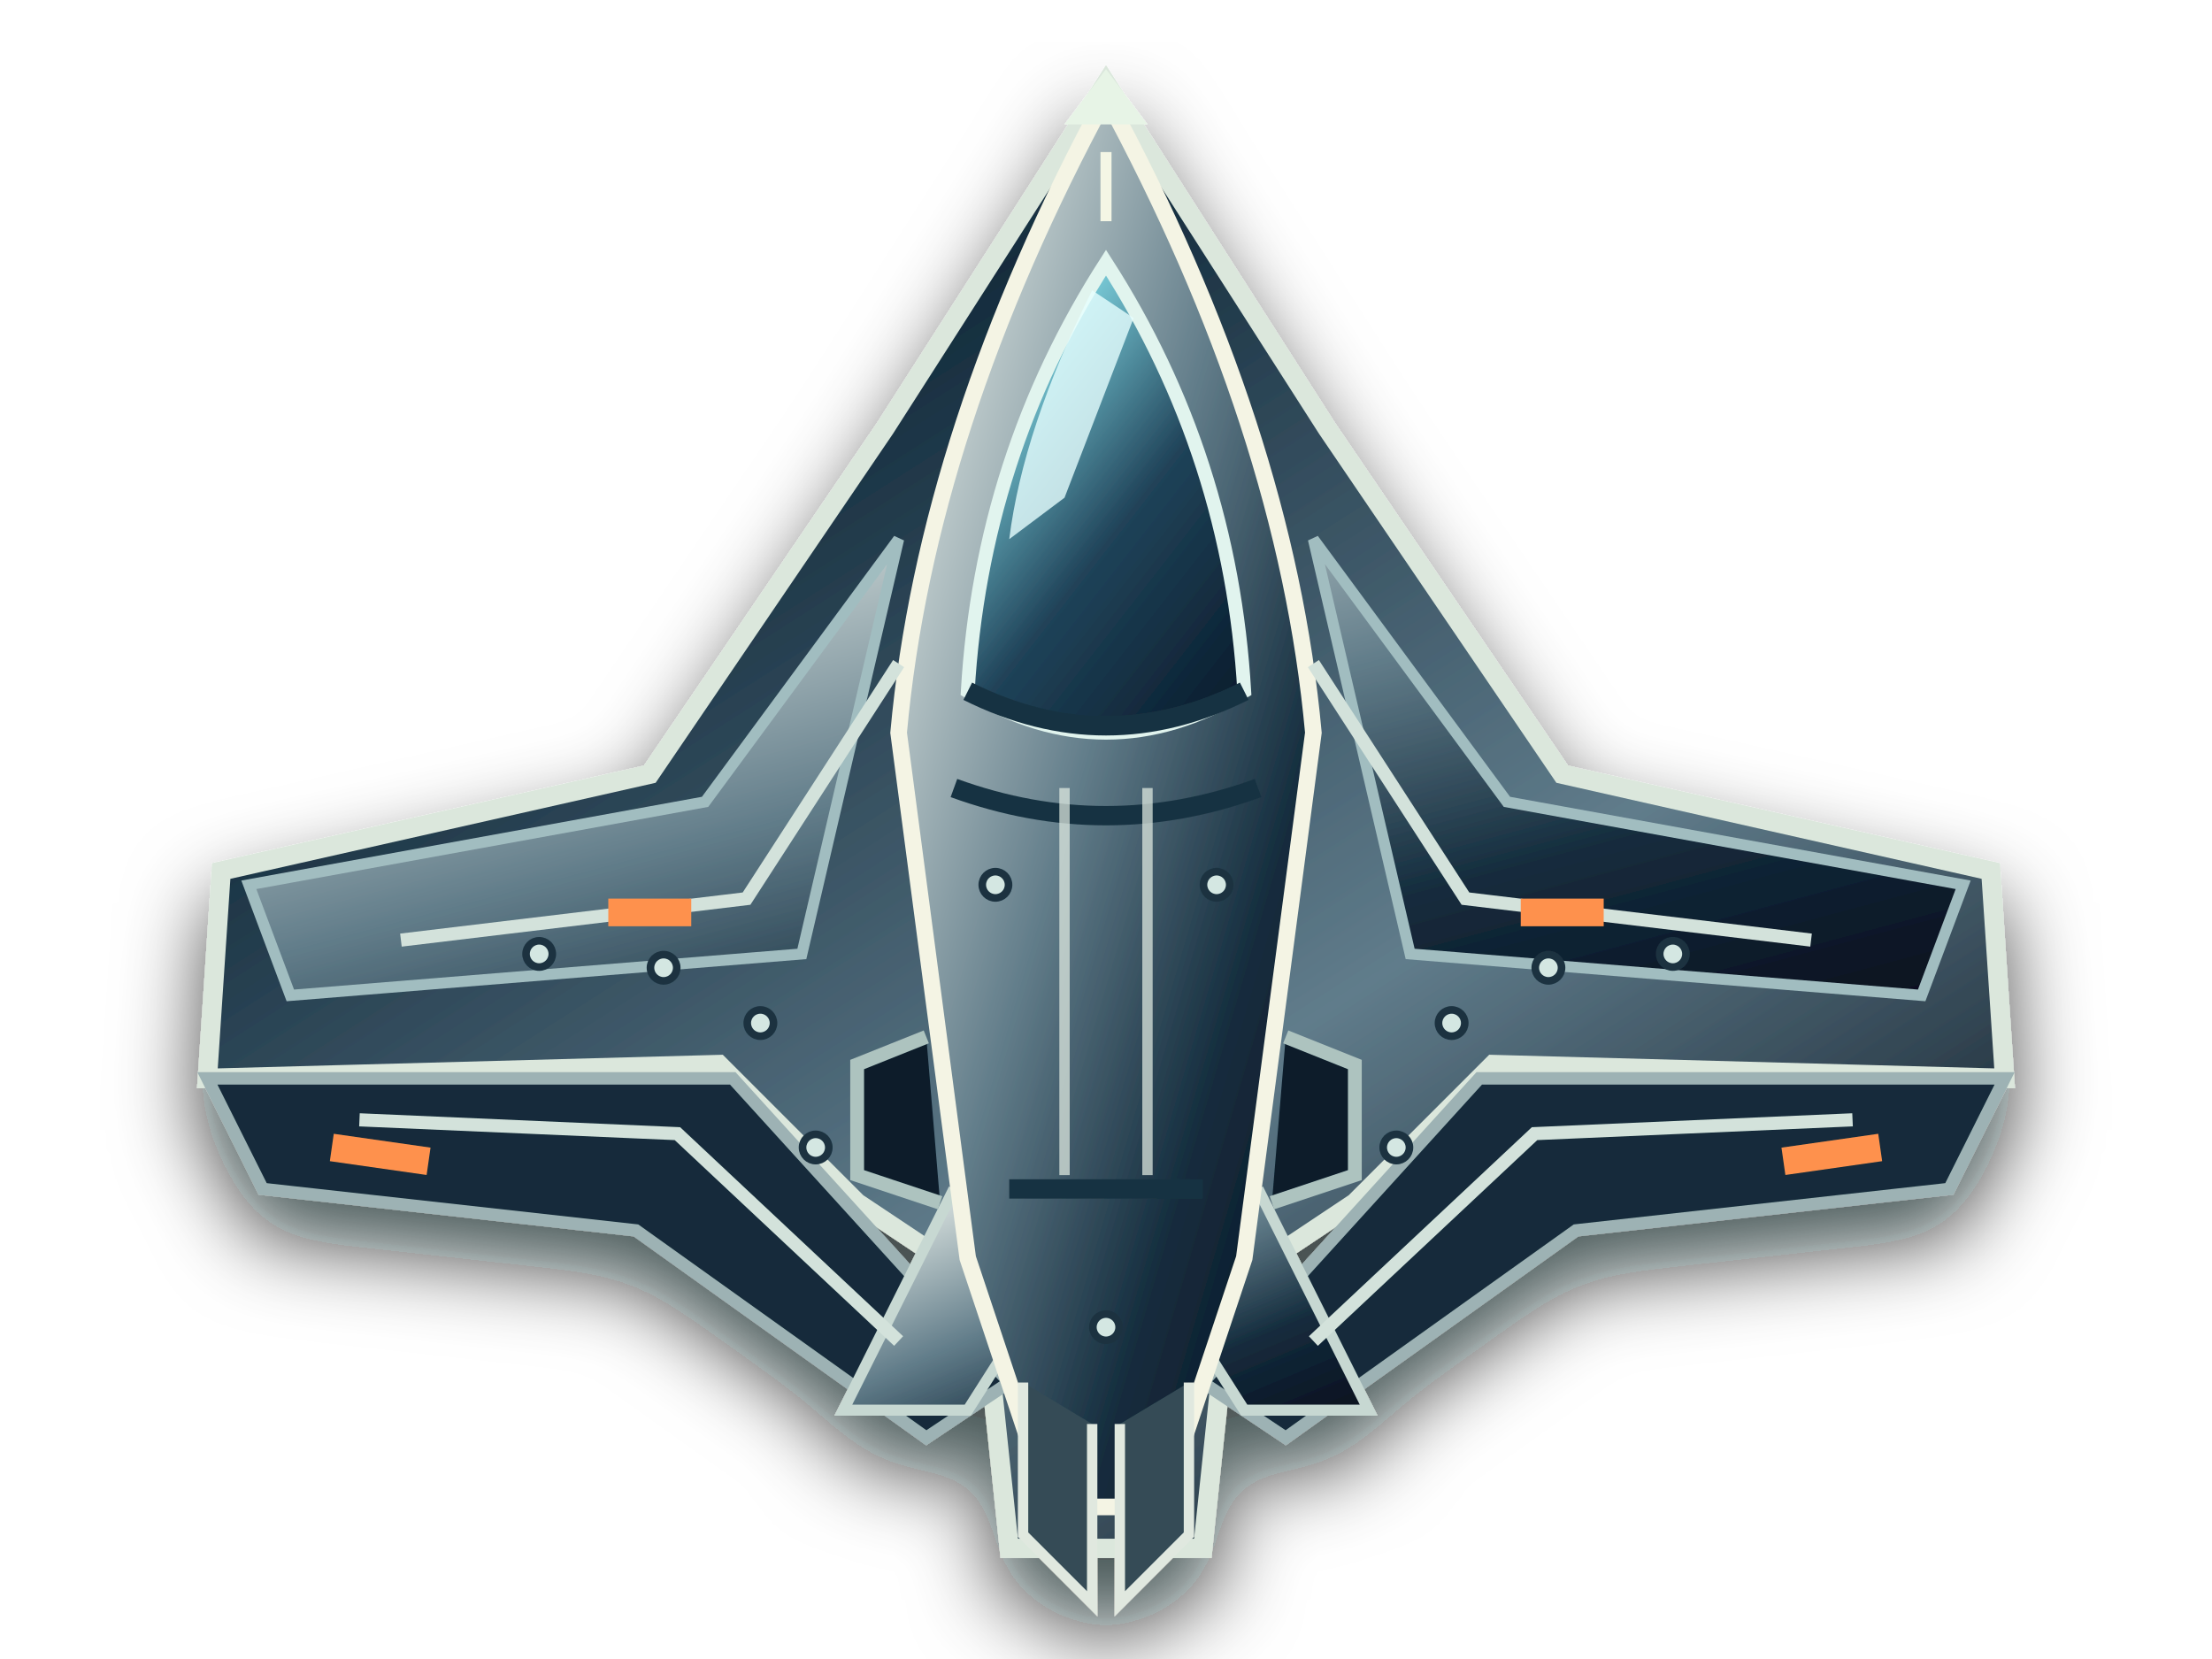
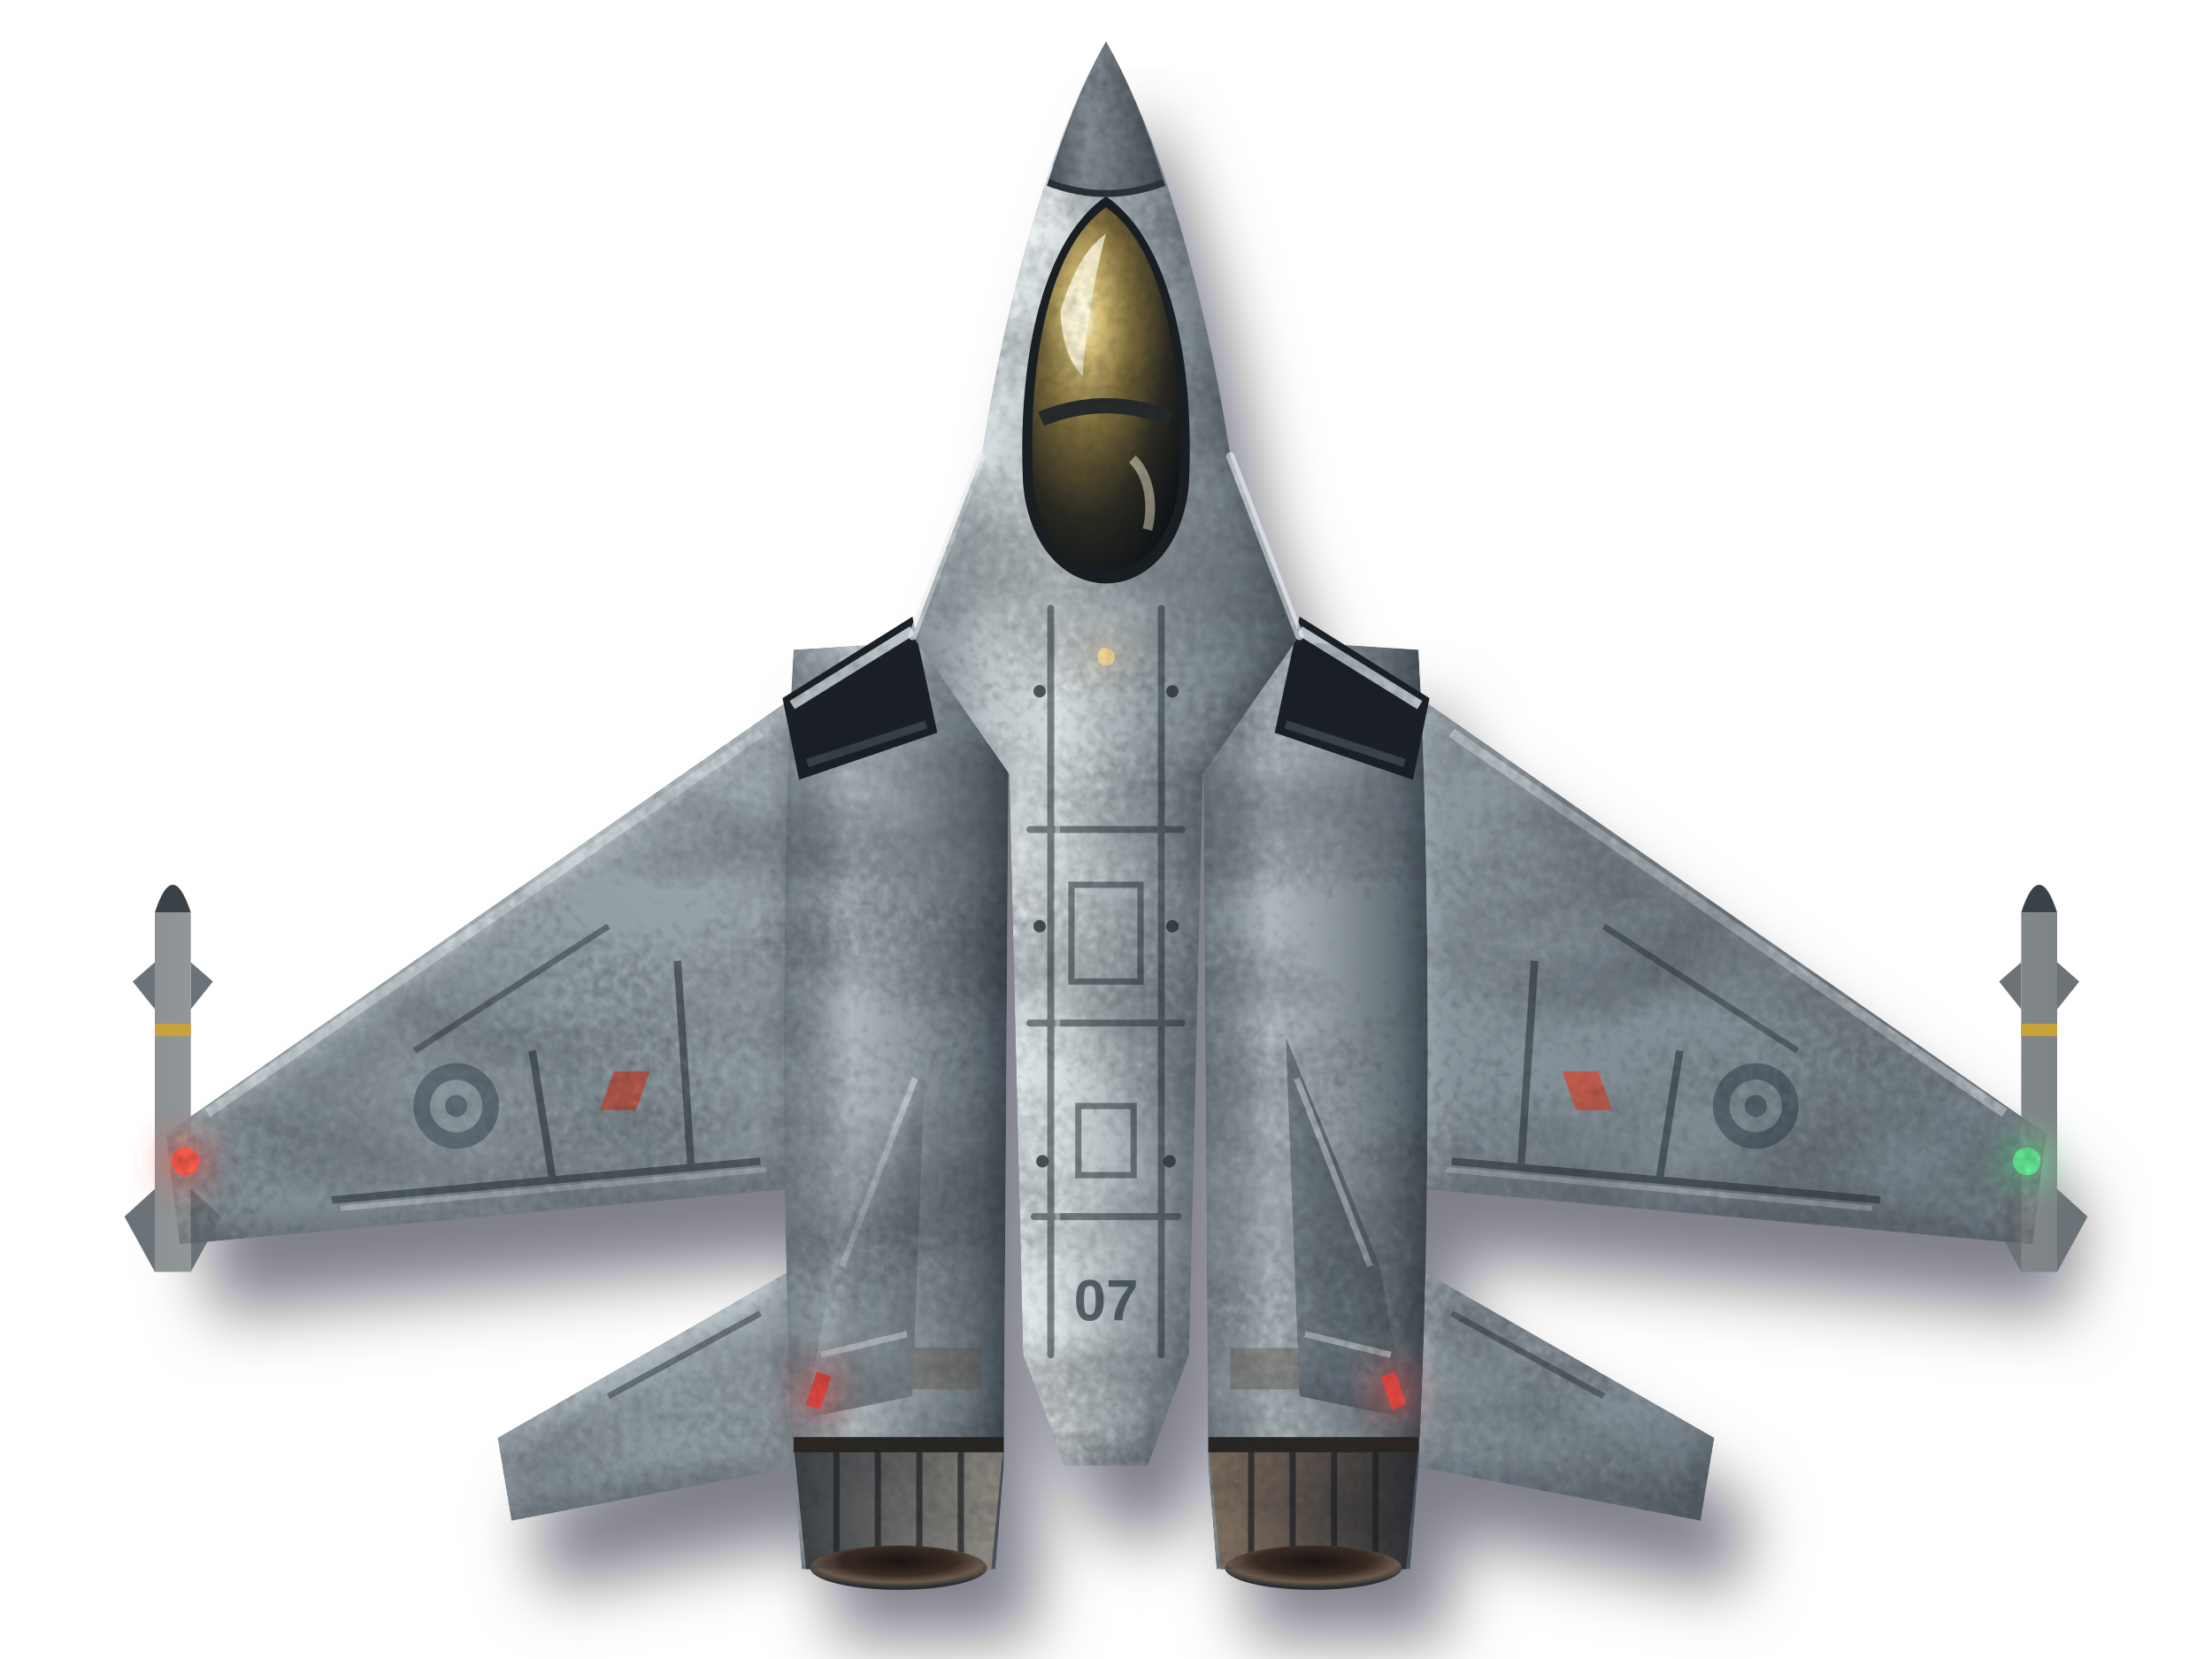
- <svg xmlns="http://www.w3.org/2000/svg" width="160" height="120" viewBox="0 0 160 120">
+ <svg xmlns="http://www.w3.org/2000/svg" xmlns:xlink="http://www.w3.org/1999/xlink" width="160" height="120" viewBox="0 0 160 120">
  <defs>
-     <linearGradient id="hull" x1="0" y1="0" x2="1" y2="1">
-       <stop stop-color="#f6fbf6" />
-       <stop offset=".19" stop-color="#bcc9ca" />
-       <stop offset=".46" stop-color="#627d8a" />
-       <stop offset=".73" stop-color="#142c3d" />
-       <stop offset="1" stop-color="#090f1e" />
+     <filter id="bevel" x="-5%" y="-5%" width="110%" height="110%" color-interpolation-filters="sRGB">
+       <feGaussianBlur in="SourceAlpha" stdDeviation="1.1" result="height" />
+       <feDiffuseLighting in="height" surfaceScale="2.6" diffuseConstant="1.18" lighting-color="#fff" result="diffuse">
+         <feDistantLight azimuth="225" elevation="52" />
+       </feDiffuseLighting>
+       <feSpecularLighting in="height" surfaceScale="2.6" specularConstant=".75" specularExponent="18" lighting-color="#fff4df" result="specular">
+         <feDistantLight azimuth="225" elevation="44" />
+       </feSpecularLighting>
+       <feComposite in="SourceGraphic" in2="diffuse" operator="arithmetic" k1="1" result="lit" />
+       <feComposite in="specular" in2="SourceAlpha" operator="in" result="gloss" />
+       <feComposite in="gloss" in2="lit" operator="arithmetic" k2=".38" k3="1" result="shaded" />
+       <feComposite in="shaded" in2="SourceAlpha" operator="in" />
+     </filter>
+     <filter id="grime" x="0" y="0" width="100%" height="100%" color-interpolation-filters="sRGB">
+       <feTurbulence type="fractalNoise" baseFrequency=".055 .11" numOctaves="3" seed="7" result="mottle" />
+       <feTurbulence type="fractalNoise" baseFrequency="1.4" numOctaves="2" seed="3" result="grain" />
+       <feComposite in="mottle" in2="grain" operator="arithmetic" k2=".7" k3=".3" />
+       <feColorMatrix type="matrix" values="0 0 0 0 .08  0 0 0 0 .1  0 0 0 0 .12  -1.6 0 0 0 1.02" />
+       <feComposite in2="SourceAlpha" operator="in" />
+     </filter>
+     <filter id="shadow" x="-20%" y="-20%" width="140%" height="150%">
+       <feGaussianBlur in="SourceAlpha" stdDeviation="2.4" />
+       <feOffset dx="2.5" dy="5" result="blur" />
+       <feFlood flood-color="#02070d" flood-opacity=".5" />
+       <feComposite in2="blur" operator="in" />
+     </filter>
+     <filter id="glow" x="-200%" y="-200%" width="500%" height="500%">
+       <feGaussianBlur stdDeviation="1.4" result="halo" />
+       <feMerge>
+         <feMergeNode in="halo" />
+         <feMergeNode in="halo" />
+         <feMergeNode in="SourceGraphic" />
+       </feMerge>
+     </filter>
+     <linearGradient id="paintWingL" x1="1" y1="0" x2="0" y2="1">
+       <stop offset="0" stop-color="#9aa6ae" />
+       <stop offset=".55" stop-color="#87939c" />
+       <stop offset="1" stop-color="#76828b" />
    </linearGradient>
-     <linearGradient id="wing" x1="0" y1="0" x2=".8" y2="1">
-       <stop stop-color="#8eabb7" />
-       <stop offset=".29" stop-color="#142c3d" />
-       <stop offset=".69" stop-color="#607c8b" />
-       <stop offset="1" stop-color="#101d29" />
+     <linearGradient id="paintWingR" x1="0" y1="0" x2="1" y2="1">
+       <stop offset="0" stop-color="#88949d" />
+       <stop offset=".55" stop-color="#7a8690" />
+       <stop offset="1" stop-color="#66727c" />
    </linearGradient>
-     <linearGradient id="glass" x1=".15" y1="0" x2=".9" y2="1">
-       <stop stop-color="#e6faff" />
-       <stop offset=".18" stop-color="#76c7d4" />
-       <stop offset=".55" stop-color="#204359" />
-       <stop offset="1" stop-color="#091c2d" />
+     <linearGradient id="fuselage" x1="0" x2="1">
+       <stop offset="0" stop-color="#6d7982" />
+       <stop offset=".2" stop-color="#b8c2c7" />
+       <stop offset=".38" stop-color="#d6dde0" />
+       <stop offset=".62" stop-color="#8e9aa2" />
+       <stop offset="1" stop-color="#505c66" />
    </linearGradient>
-     <radialGradient id="core">
-       <stop stop-color="#fff5da" />
-       <stop offset=".28" stop-color="#f5a860" />
-       <stop offset=".72" stop-color="#912c35" />
-       <stop offset="1" stop-color="#251624" />
+     <linearGradient id="nacelle" x1="0" x2="1">
+       <stop offset="0" stop-color="#5d6973" />
+       <stop offset=".3" stop-color="#aab5bb" />
+       <stop offset=".55" stop-color="#8a959d" />
+       <stop offset="1" stop-color="#46525c" />
+     </linearGradient>
+     <linearGradient id="radome" x1="0" x2="1">
+       <stop offset="0" stop-color="#4f5a62" />
+       <stop offset=".35" stop-color="#8d979d" />
+       <stop offset="1" stop-color="#3e4850" />
+     </linearGradient>
+     <radialGradient id="canopy" cx=".36" cy=".3" r=".8">
+       <stop offset="0" stop-color="#fff6d2" />
+       <stop offset=".12" stop-color="#d9c27a" />
+       <stop offset=".38" stop-color="#7c6b3a" />
+       <stop offset=".7" stop-color="#2d2b22" />
+       <stop offset="1" stop-color="#0d1115" />
    </radialGradient>
-     <linearGradient id="steel" x1="0" y1="0" x2="0" y2="1">
-       <stop stop-color="#e1eae7" />
-       <stop offset=".36" stop-color="#67828b" />
-       <stop offset=".65" stop-color="#192e3e" />
-       <stop offset="1" stop-color="#090f1d" />
+     <radialGradient id="nozzle" cx=".5" cy=".35" r=".6">
+       <stop offset="0" stop-color="#1a1411" />
+       <stop offset=".55" stop-color="#3a2b24" />
+       <stop offset=".8" stop-color="#6b5a4d" />
+       <stop offset="1" stop-color="#2a2d31" />
+     </radialGradient>
+     <linearGradient id="petals" x1="0" x2="1">
+       <stop offset="0" stop-color="#3b3f44" />
+       <stop offset=".3" stop-color="#8a8680" />
+       <stop offset=".5" stop-color="#b19a7e" />
+       <stop offset=".75" stop-color="#6c5f55" />
+       <stop offset="1" stop-color="#2c2f33" />
    </linearGradient>
-     <filter id="shadow" x="-25%" y="-25%" width="150%" height="160%">
-       <feDropShadow dx="0" dy="3" stdDeviation="3" flood-color="#030c17" flood-opacity=".72" />
-     </filter>
+     <linearGradient id="missile" x1="0" x2="1">
+       <stop offset="0" stop-color="#8a8f92" />
+       <stop offset=".35" stop-color="#eef0ec" />
+       <stop offset="1" stop-color="#7d8285" />
+     </linearGradient>
+     <g id="airframe">
+       <path d="M58 50 12 82 13 90 57 86Z M102 50 148 82 147 90 103 86Z" />
+       <path d="M57 92 36 104 37 110 58 106Z M103 92 124 104 123 110 102 106Z" />
+       <path d="M57.4 47C56.5 62 56.5 90 57.4 106L58 113.5h14L72.6 106 73 46Z M102.6 47C103.5 62 103.5 90 102.6 106L102 113.5H88L87.4 106 87 46Z" />
+       <path d="M80 3C76.5 9 73 20 71 33L66 46 73 56 74 98 77 106h6l3-8 1-42 7-10-5-13C87 20 83.5 9 80 3Z" />
+     </g>
  </defs>
-   <g filter="url(#shadow)">
-     <path d="M16 63 47 56 64 31 80 6 96 31 113 56 144 63 145 78 108 77 98 87 89 93 87 112 73 112 71 93 62 87 52 77 15 78Z" fill="url(#wing)" stroke="#dbe7dc" stroke-width="1.4" />
-     <path d="M18 64 51 58 65 39 58 69 21 72Z M142 64 109 58 95 39 102 69 139 72Z" fill="url(#hull)" stroke="#a1bdc0" stroke-width=".8" />
-     <path d="M15 78 53 78 73 100 67 104 46 89 19 86Z M145 78 107 78 87 100 93 104 114 89 141 86Z" fill="#132c3a" stroke="#9db2b4" stroke-width=".9" />
-     <path d="M69 86 61 102 70 102 77 91 M91 86 99 102 90 102 83 91" fill="url(#hull)" stroke="#c7d8d2" stroke-width=".8" />
-     <path d="M80 7Q67 31 65 53L70 91 76 109 84 109 90 91 95 53Q93 31 80 7Z" fill="url(#hull)" stroke="#f4f4e4" stroke-width="1.2" />
-     <path d="M80 19Q71 33 70 50Q80 56 90 50Q89 33 80 19Z" fill="url(#glass)" stroke="#e1f4ee" stroke-width="1" />
-     <path d="M79 21Q74 31 73 39L77 36 82 23Z" fill="#e7ffff" opacity=".79" />
-     <path d="M70 50Q80 55 90 50 M69 57Q80 61 91 57 M73 86 87 86" fill="none" stroke="#183342" stroke-width="1.4" />
-     <path d="M77 57 77 85 M83 57 83 85" stroke="#e5f0e6" stroke-width=".75" opacity=".7" />
-     <path d="M29 68 54 65 65 48 M131 68 106 65 95 48 M26 81 49 82 65 97 M134 81 111 82 95 97" fill="none" stroke="#d3e2db" stroke-width=".95" />
-     <path d="M44 66 50 66 M110 66 116 66 M24 83 31 84 M129 84 136 83" stroke="#fe914d" stroke-width="2" />
-     <path d="M67 75 62 77 62 85 68 87 M93 75 98 77 98 85 92 87" fill="#081d2b" stroke="#adc3bf" />
-     <path d="M74 100 74 111 79 116 79 103 M86 100 86 111 81 116 81 103" fill="#344c56" stroke="#e0e8df" stroke-width=".75" />
-     <circle cx="39" cy="69" r=".95" fill="#d4e7e2" stroke="#1b3341" stroke-width=".55" />
-     <circle cx="48" cy="70" r=".95" fill="#d4e7e2" stroke="#1b3341" stroke-width=".55" />
-     <circle cx="55" cy="74" r=".95" fill="#d4e7e2" stroke="#1b3341" stroke-width=".55" />
-     <circle cx="105" cy="74" r=".95" fill="#d4e7e2" stroke="#1b3341" stroke-width=".55" />
-     <circle cx="112" cy="70" r=".95" fill="#d4e7e2" stroke="#1b3341" stroke-width=".55" />
-     <circle cx="121" cy="69" r=".95" fill="#d4e7e2" stroke="#1b3341" stroke-width=".55" />
-     <circle cx="72" cy="64" r=".95" fill="#d4e7e2" stroke="#1b3341" stroke-width=".55" />
-     <circle cx="88" cy="64" r=".95" fill="#d4e7e2" stroke="#1b3341" stroke-width=".55" />
-     <circle cx="80" cy="96" r=".95" fill="#d4e7e2" stroke="#1b3341" stroke-width=".55" />
-     <circle cx="59" cy="83" r=".95" fill="#d4e7e2" stroke="#1b3341" stroke-width=".55" />
-     <circle cx="101" cy="83" r=".95" fill="#d4e7e2" stroke="#1b3341" stroke-width=".55" />
-     <path d="M77 9 80 5 83 9" fill="#e7f4e6" />
-     <path d="M80 16V11" stroke="#f4f6e5" stroke-width=".8" />
+   <use href="#airframe" xlink:href="#airframe" filter="url(#shadow)" />
+   <g filter="url(#bevel)">
+     <path d="M58 50 12 82 13 90 57 86Z" fill="url(#paintWingL)" />
+     <path d="M102 50 148 82 147 90 103 86Z" fill="url(#paintWingR)" />
+     <path d="M57 92 36 104 37 110 58 106Z" fill="url(#paintWingL)" />
+     <path d="M103 92 124 104 123 110 102 106Z" fill="url(#paintWingR)" />
  </g>
+   <g fill="none" stroke-linejoin="round">
+     <path d="M55 53 15 80.5 M105 53 145 80.5" stroke="#dfe6e8" stroke-width=".7" opacity=".55" />
+     <path d="M24 86.8 55 84 M136 86.8 105 84 M40 85.5 38.5 76 M120 85.5 121.5 76 M50 84.6 49 69.5 M110 84.6 111 69.5" stroke="#2c353c" stroke-width=".55" opacity=".6" />
+     <path d="M24.6 87.4 55.4 84.6 M135.4 87.4 104.6 84.6" stroke="#c9d1d4" stroke-width=".4" opacity=".45" />
+     <path d="M30 76 44 67 M130 76 116 67 M44 101 55 95 M116 101 105 95" stroke="#2c353c" stroke-width=".45" opacity=".5" />
+   </g>
+   <g>
+     <path d="M11.2 66h2.6v26h-2.6Z M146.2 66h2.6v26h-2.6Z" fill="url(#missile)" />
+     <path d="M11.2 66q1.3-4 2.6 0Z M146.2 66q1.3-4 2.6 0Z" fill="#3b4247" />
+     <path d="M9 88l2.2-2v6Z M16 88l-2.2-2v6Z M144 88l2.2-2v6Z M151 88l-2.2-2v6Z M9.6 71l1.6-1.4v3.4Z M15.4 71l-1.6-1.4v3.4Z M144.6 71l1.6-1.4v3.4Z M150.4 71l-1.6-1.4v3.4Z" fill="#6c7378" />
+     <path d="M11.2 74.5h2.6 M146.2 74.5h2.6" stroke="#c9a23a" stroke-width=".9" />
+   </g>
+   <g filter="url(#bevel)">
+     <path d="M57.4 47C56.5 62 56.5 90 57.4 106L58 113.5h14L72.6 106 73 46Z" fill="url(#nacelle)" />
+     <path d="M102.6 47C103.5 62 103.5 90 102.6 106L102 113.5H88L87.4 106 87 46Z" fill="url(#nacelle)" />
+   </g>
+   <g>
+     <path d="M57.4 104.5h15.2l-.9 9h-13.4Z M87.4 104.5h15.2l-.9 9h-13.4Z" fill="url(#petals)" />
+     <path d="M60.5 104.5v9 M63.5 104.5v9 M66.5 104.5v9 M69.5 104.5v9 M90.5 104.5v9 M93.5 104.5v9 M96.5 104.5v9 M99.5 104.5v9" stroke="#1d2024" stroke-width=".45" opacity=".7" />
+     <path d="M57.4 104.5h15.2 M87.4 104.5h15.2" stroke="#2a2723" stroke-width="1.1" />
+     <ellipse cx="65" cy="113.4" rx="6.4" ry="1.6" fill="url(#nozzle)" />
+     <ellipse cx="95" cy="113.4" rx="6.4" ry="1.6" fill="url(#nozzle)" />
+     <path d="M59 99h12 M89 99h12" stroke="#5b4a3f" stroke-width="3" opacity=".35" />
+   </g>
+   <g filter="url(#bevel)">
+     <path d="M67 75 60.2 91.5 58.2 102.6 66 101Z" fill="#7d8992" />
+     <path d="M93 75 99.8 91.5 101.8 102.6 94 101Z" fill="#5d6973" />
+   </g>
+   <path d="M66.2 78 60.9 91.6 M93.8 78 99.1 91.6 M65.6 96.5 59.4 98 M94.4 96.5 100.6 98" stroke="#d3dadd" stroke-width=".45" opacity=".55" />
+   <path d="M58.8 101.8 59.6 99.4 M101.2 101.8 100.4 99.4" stroke="#e4473f" stroke-width="1.1" filter="url(#glow)" />
+   <path d="M56.6 50.5 66 44.6 67.8 53 57.8 56.4Z M103.4 50.5 94 44.6 92.2 53 102.2 56.4Z" fill="#1a2025" />
+   <path d="M57.3 51 66 45.6 M102.7 51 94 45.6" stroke="#b9c3c8" stroke-width=".7" />
+   <path d="M58.4 55.2 67 52.4 M101.6 55.2 93 52.4" stroke="#39434a" stroke-width=".6" />
+   <path d="M80 3C76.5 9 73 20 71 33L66 46 73 56 74 98 77 106h6l3-8 1-42 7-10-5-13C87 20 83.5 9 80 3Z" fill="url(#fuselage)" filter="url(#bevel)" />
+   <path d="M80 3C78.3 6 76.9 9.6 75.8 13.2 78.5 14.3 81.5 14.3 84.2 13.2 83.1 9.6 81.7 6 80 3Z" fill="url(#radome)" />
+   <path d="M75.8 13.2Q80 14.8 84.2 13.2" stroke="#2c353c" stroke-width=".5" fill="none" />
+   <g fill="none" stroke-linecap="round">
+     <path d="M71 33 66 46 M89 33 94 46" stroke="#e7ecee" stroke-width=".6" opacity=".7" />
+     <path d="M76 44 76 98 M84 44 84 98 M74.5 60h11 M74.5 74h11 M74.8 88h10.4" stroke="#2c353c" stroke-width=".5" opacity=".55" />
+     <path d="M76.5 44.5 76.5 97.5" stroke="#dde3e5" stroke-width=".35" opacity=".5" />
+     <path d="M77.5 64h5v7h-5Z M78 80h4v5h-4Z" stroke="#2c353c" stroke-width=".45" opacity=".55" />
+   </g>
+   <g fill="#23292e" opacity=".75">
+     <circle cx="75.2" cy="50" r=".45" />
+     <circle cx="84.8" cy="50" r=".45" />
+     <circle cx="75.2" cy="67" r=".45" />
+     <circle cx="84.8" cy="67" r=".45" />
+     <circle cx="75.4" cy="84" r=".45" />
+     <circle cx="84.6" cy="84" r=".45" />
+   </g>
+   <path d="M80 14.2C84.8 17.5 86.4 26.5 86 35 85.6 39.5 83 42.2 80 42.2S74.4 39.5 74 35C73.6 26.5 75.2 17.5 80 14.2Z" fill="#1a1f23" />
+   <path d="M80 15C84.3 18 85.6 26.5 85.3 34.6 85 38.8 82.7 41.3 80 41.3S75 38.8 74.7 34.6C74.4 26.5 75.7 18 80 15Z" fill="url(#canopy)" />
+   <path d="M75.3 30.3Q80 28.4 84.7 30.3" stroke="#262a2c" stroke-width="1.1" fill="none" />
+   <path d="M76.7 22.5C77.6 19.6 78.6 17.9 80 16.9 79.2 19.8 78.6 23.3 78.3 27.2 77.4 26.3 76.8 24.8 76.7 22.5Z" fill="#fffbe6" opacity=".78" />
+   <path d="M81.9 33.2C83 34.2 83.5 36.3 83 38.3" stroke="#fff5d6" stroke-width=".7" fill="none" opacity=".55" />
+   <g opacity=".82">
+     <circle cx="33" cy="80" r="3.1" fill="#56626b" />
+     <circle cx="33" cy="80" r="1.9" fill="#8a959c" />
+     <circle cx="33" cy="80" r=".8" fill="#56626b" />
+     <circle cx="127" cy="80" r="3.1" fill="#4c5861" />
+     <circle cx="127" cy="80" r="1.9" fill="#7c878f" />
+     <circle cx="127" cy="80" r=".8" fill="#4c5861" />
+   </g>
+   <path d="M44.4 77.5h2.6l-1 2.8h-2.6Z M113 77.5h2.6l1 2.8h-2.6Z" fill="#c8513e" opacity=".85" />
+   <text x="80" y="95.5" font-family="Arial Narrow,Arial,sans-serif" font-size="4.2" font-weight="700" text-anchor="middle" fill="#3b464e" opacity=".8">07</text>
+   <g filter="url(#glow)">
+     <circle cx="13.4" cy="84" r="1" fill="#ff5a4a" />
+     <circle cx="146.6" cy="84" r="1" fill="#6dffa0" />
+     <circle cx="80" cy="47.5" r=".65" fill="#ffe2a0" />
+   </g>
+   <use href="#airframe" xlink:href="#airframe" filter="url(#grime)" opacity=".55" />
</svg>
